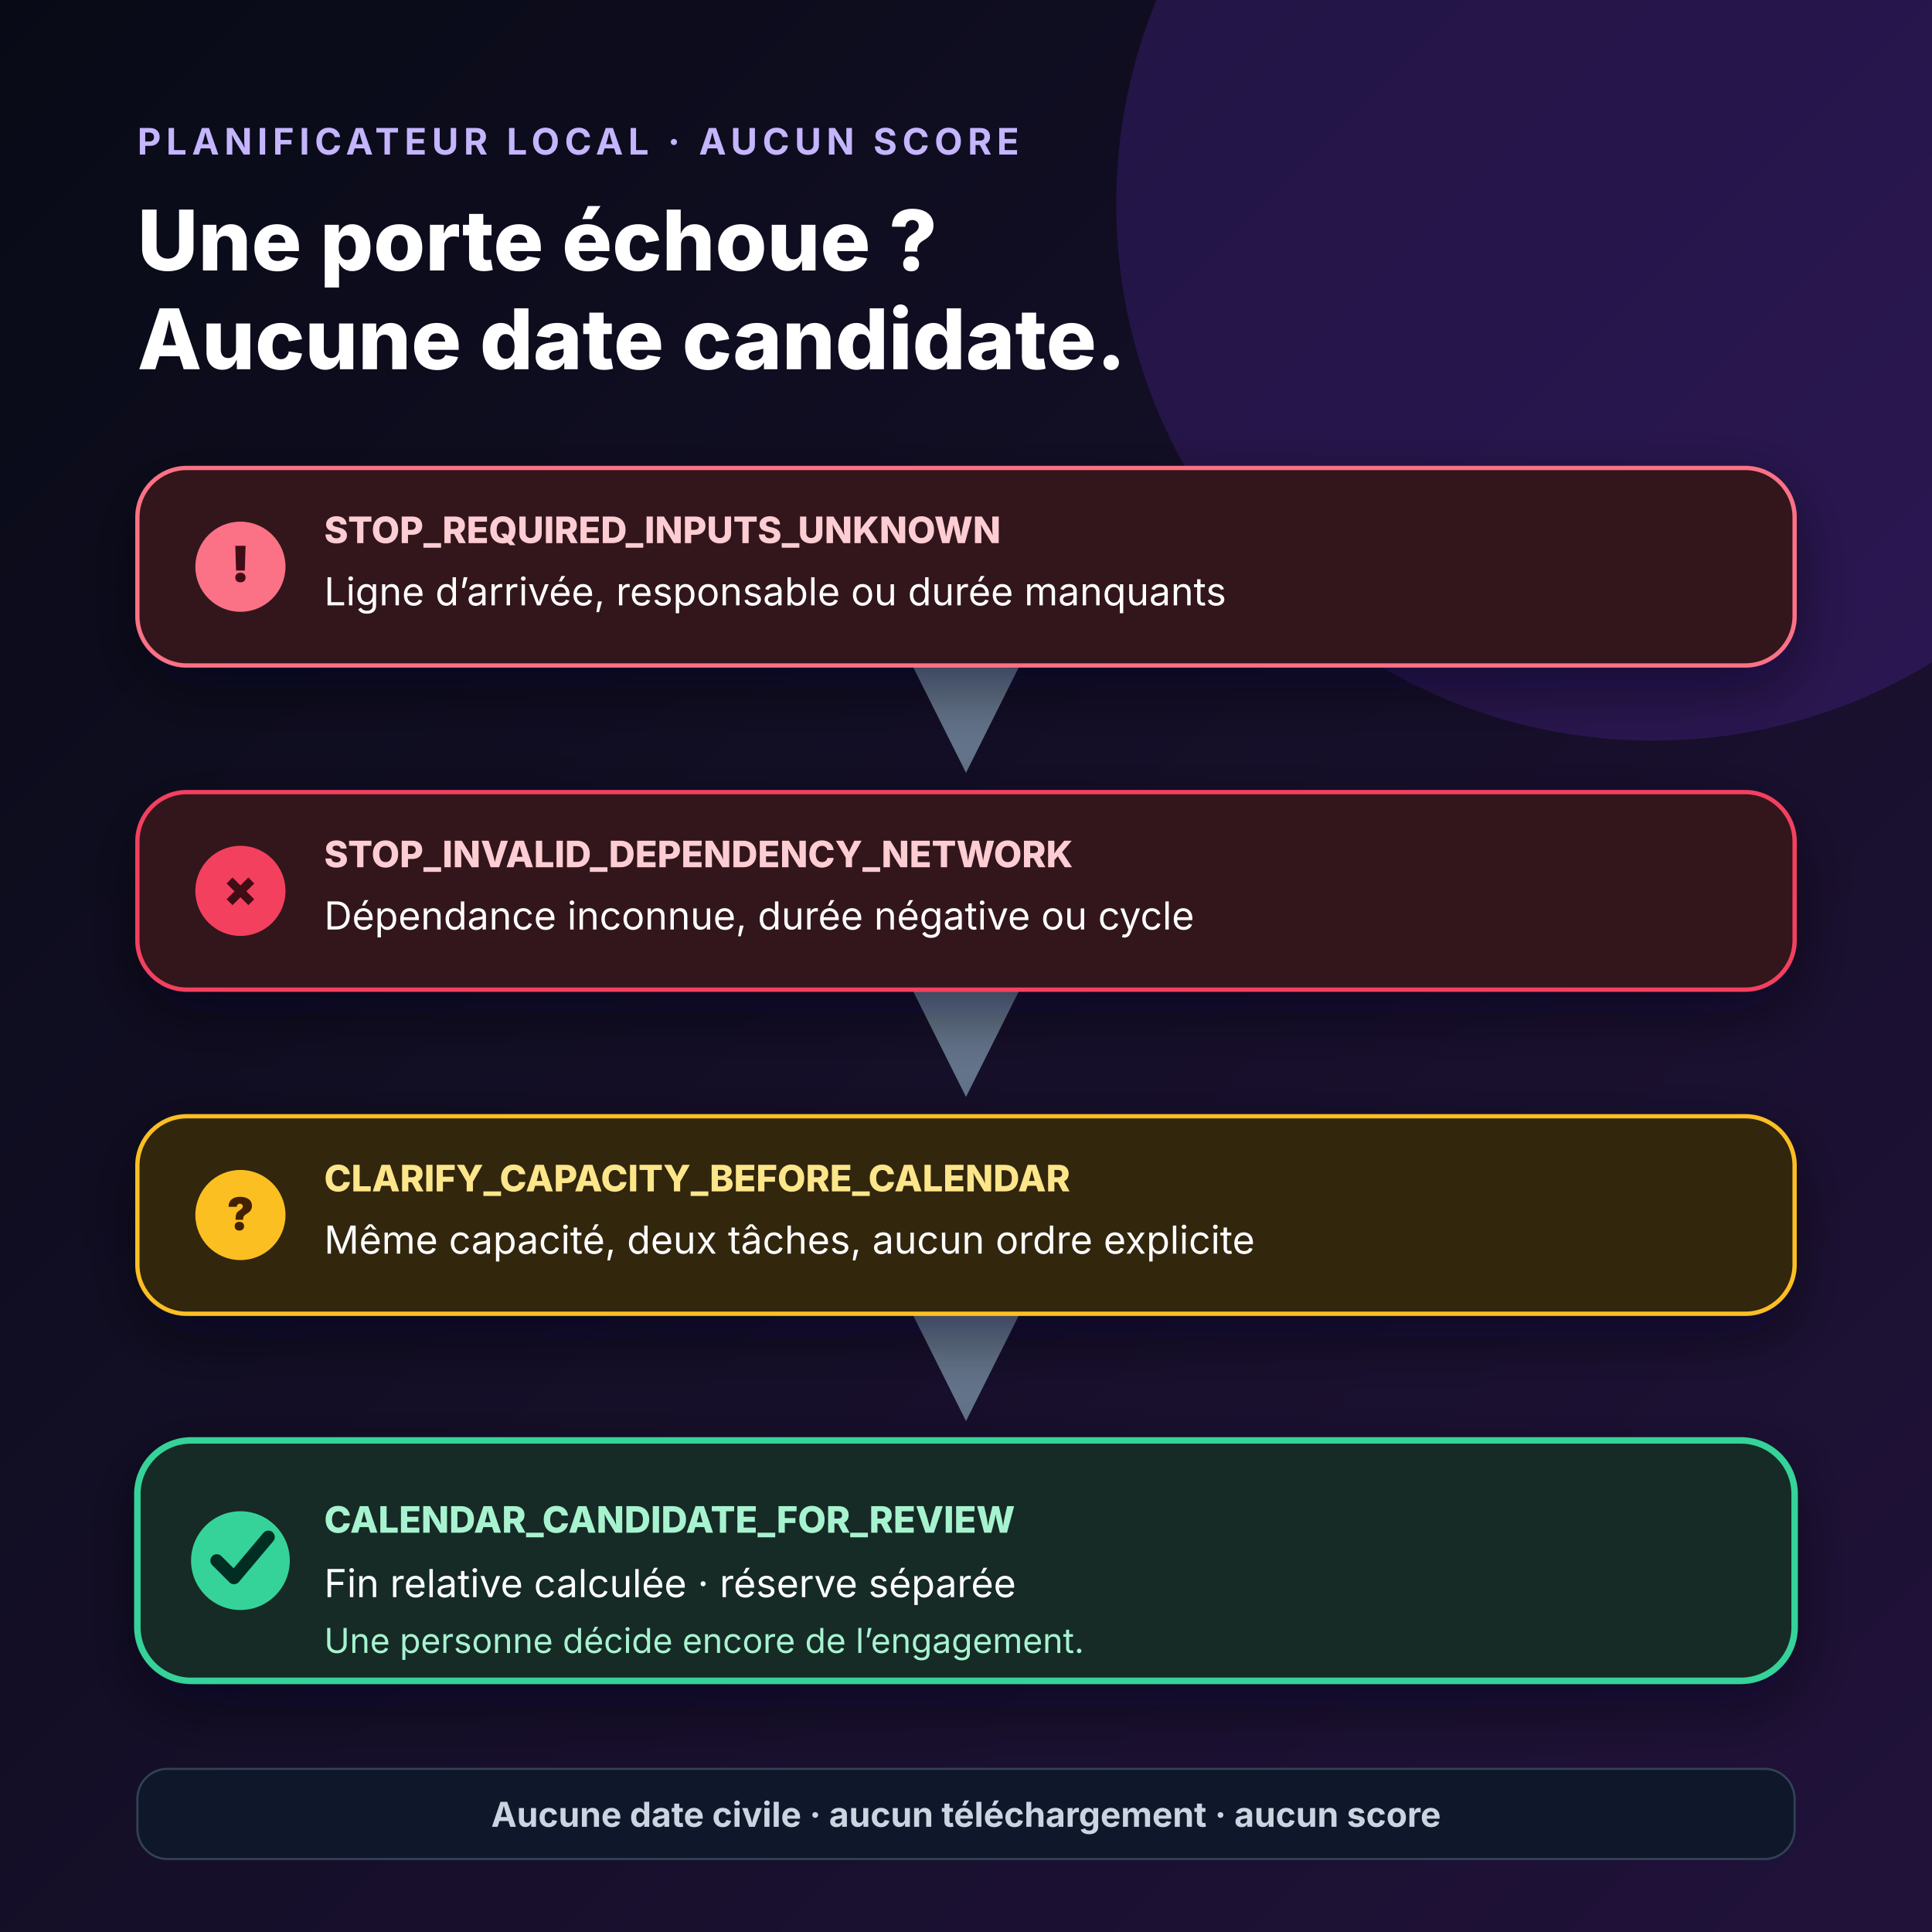
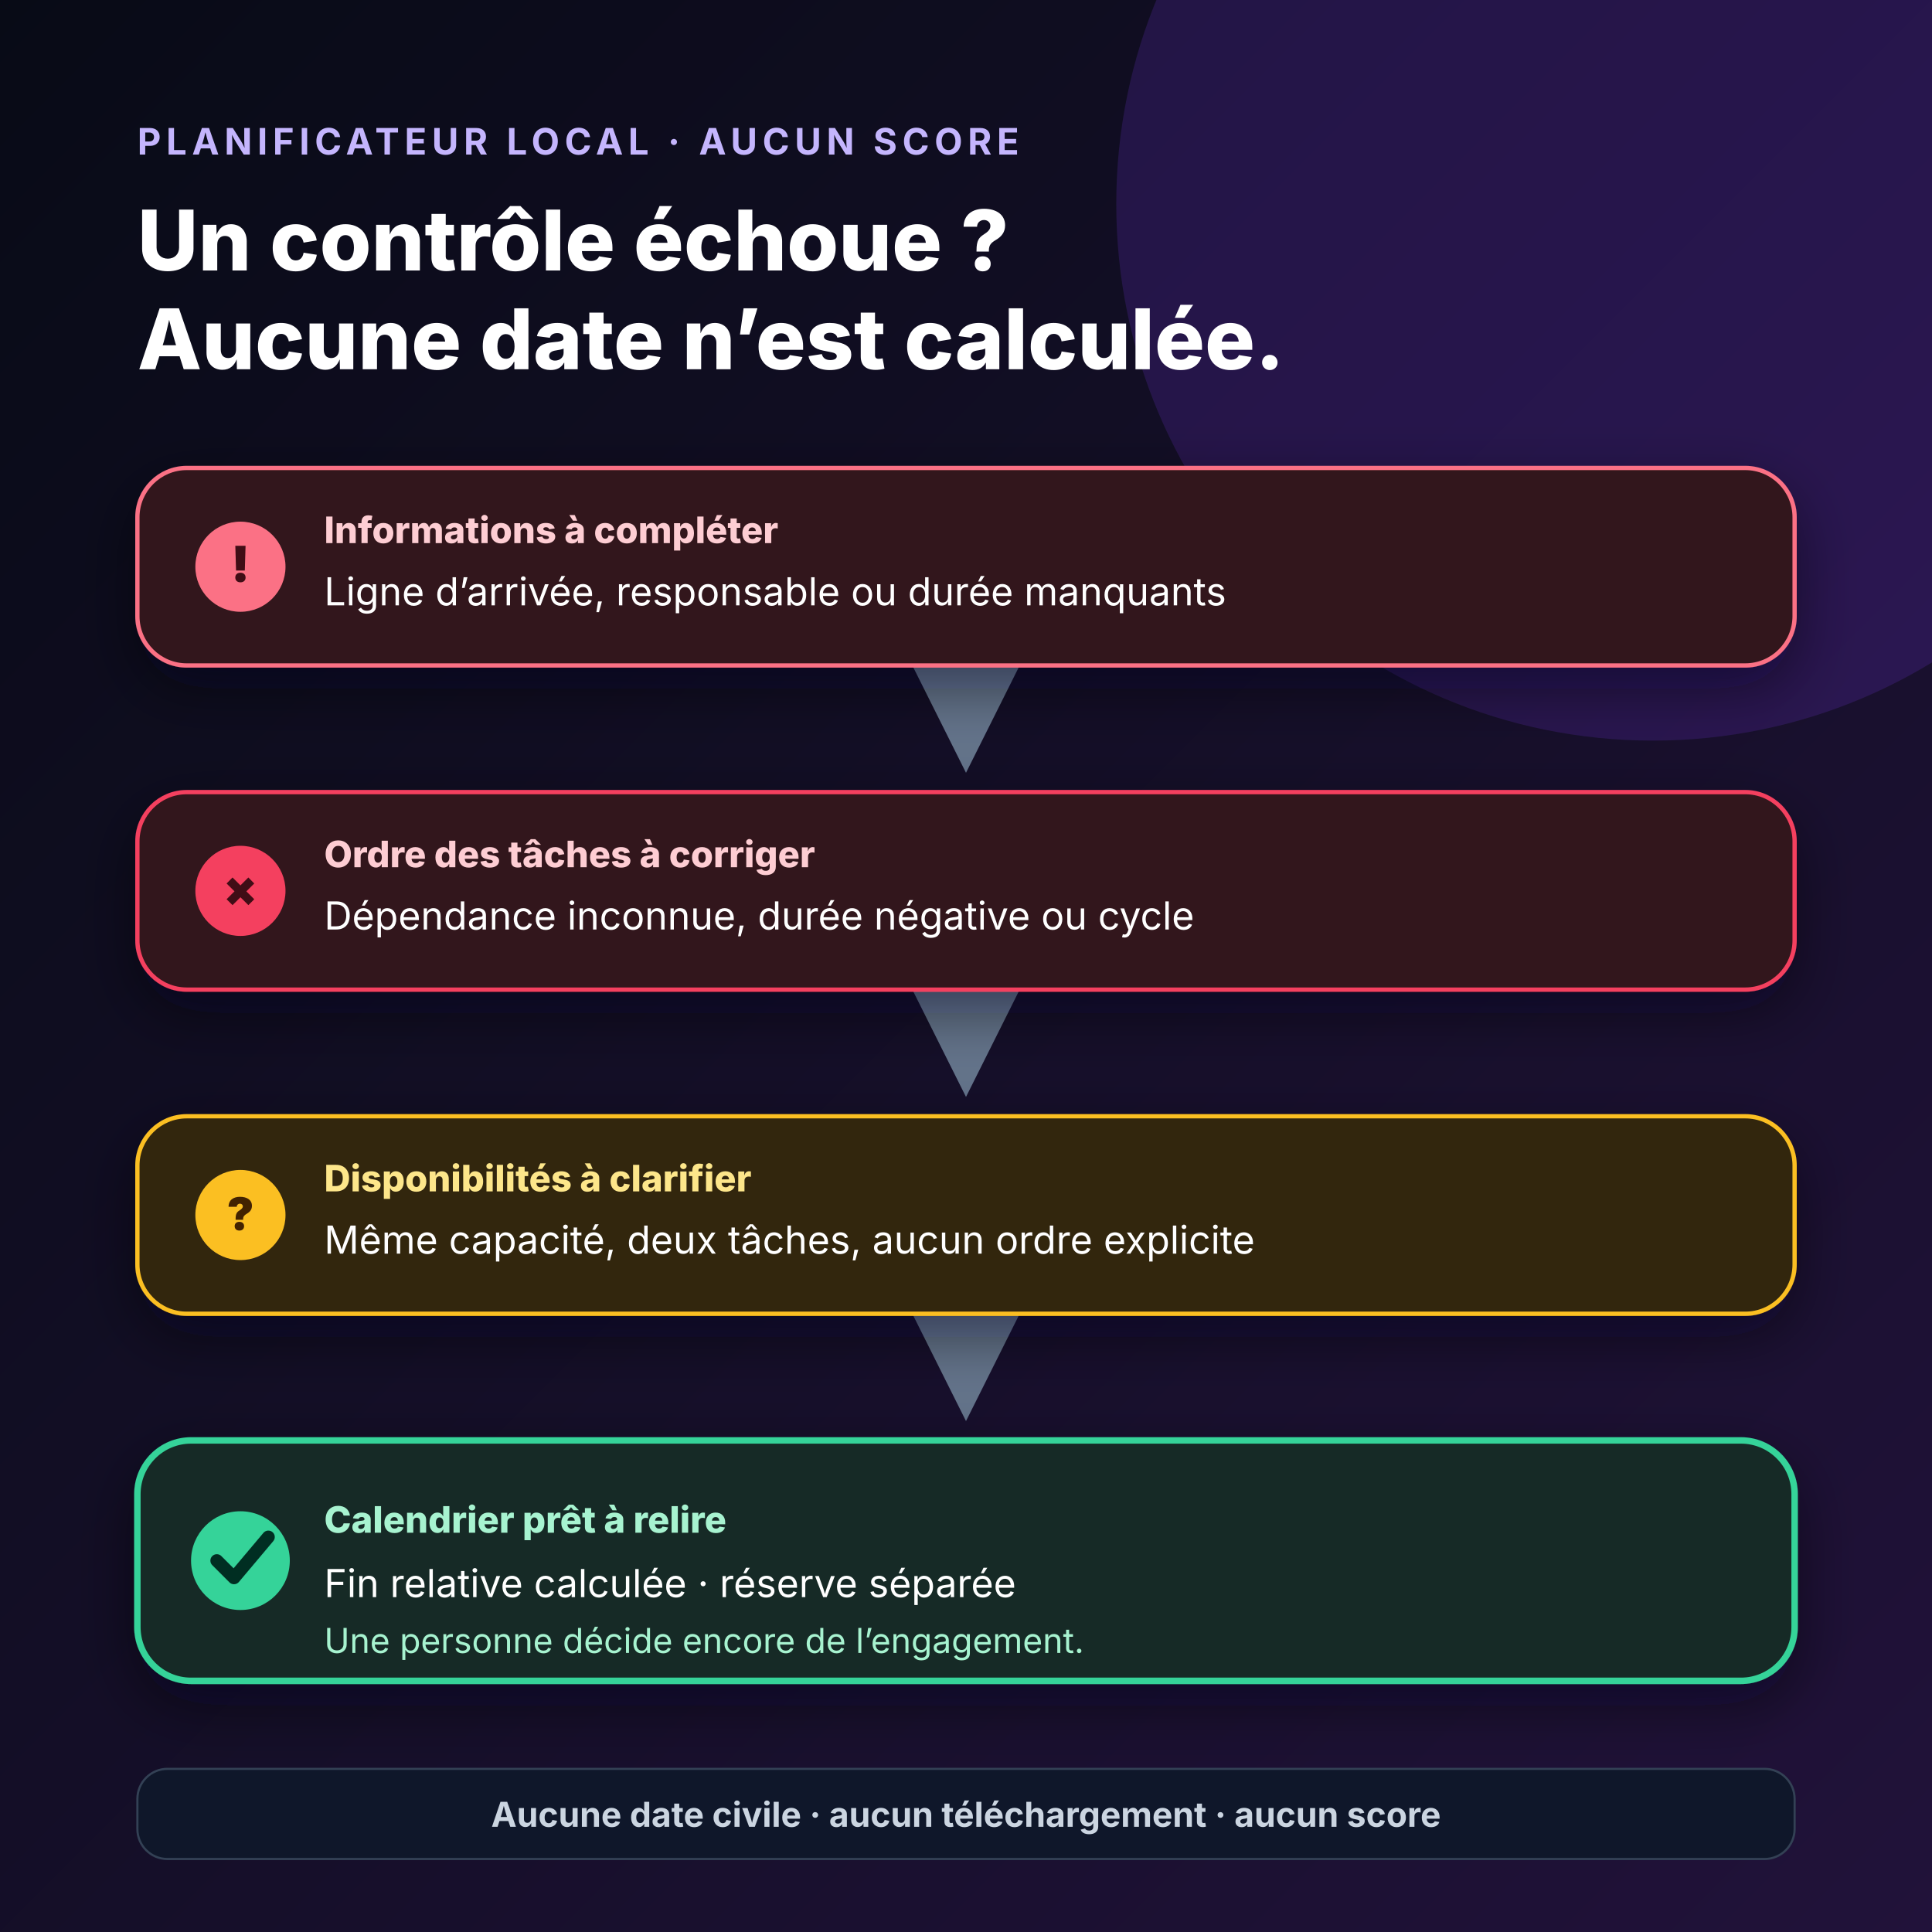
<svg xmlns="http://www.w3.org/2000/svg" width="900" height="900" viewBox="0 0 900 900" role="img" aria-labelledby="title desc">
  <defs>
    <linearGradient id="bg" x1="0" y1="0" x2="1" y2="1">
      <stop offset="0" stop-color="#080b16" />
      <stop offset="1" stop-color="#21123a" />
    </linearGradient>
    <filter id="shadow" x="-20%" y="-20%" width="140%" height="140%">
      <feDropShadow dx="0" dy="10" stdDeviation="14" flood-color="#020617" flood-opacity="0.48" />
    </filter>
    <marker id="arrow" markerWidth="12" markerHeight="12" refX="9" refY="6" orient="auto">
      <path d="M0 0L12 6L0 12Z" fill="#64748b" />
    </marker>
  </defs>
  <rect width="900" height="900" fill="url(#bg)" />
  <circle cx="770" cy="95" r="250" fill="#7c3aed" opacity="0.18" />
  <g font-family="-apple-system, BlinkMacSystemFont, 'Segoe UI', sans-serif">
    <text x="64" y="72" fill="#c4b5fd" font-size="17" font-weight="750" letter-spacing="2.4">PLANIFICATEUR LOCAL · AUCUN SCORE</text>
-     <text x="64" y="126" fill="#ffffff" font-size="39" font-weight="770">Une porte échoue ?</text>
-     <text x="64" y="172" fill="#ffffff" font-size="39" font-weight="770">Aucune date candidate.</text>
+     <text x="64" y="126" fill="#ffffff" font-size="39" font-weight="770">Un contrôle échoue ?</text>
+     <text x="64" y="172" fill="#ffffff" font-size="39" font-weight="770">Aucune date n’est calculée.</text>
    <g fill="none" stroke="#64748b" stroke-width="5" stroke-linecap="round" marker-end="url(#arrow)">
      <path d="M450 310V345" />
      <path d="M450 461V496" />
      <path d="M450 612V647" />
    </g>
    <g filter="url(#shadow)">
      <g>
        <rect x="64" y="218" width="772" height="92" rx="23" fill="#31161b" stroke="#fb7185" stroke-width="2" />
        <circle cx="112" cy="264" r="21" fill="#fb7185" />
        <text x="112" y="271" text-anchor="middle" fill="#3f0b13" font-size="23" font-weight="900">!</text>
-         <text x="151" y="253" fill="#fecdd3" font-size="17" font-weight="800">STOP_REQUIRED_INPUTS_UNKNOWN</text>
+         <text x="151" y="253" fill="#fecdd3" font-size="17" font-weight="800">Informations à compléter</text>
        <text x="151" y="282" fill="#ffffff" font-size="18">Ligne d’arrivée, responsable ou durée manquants</text>
      </g>
      <g>
        <rect x="64" y="369" width="772" height="92" rx="23" fill="#31161b" stroke="#f43f5e" stroke-width="2" />
        <circle cx="112" cy="415" r="21" fill="#f43f5e" />
        <text x="112" y="422" text-anchor="middle" fill="#3f0b13" font-size="23" font-weight="900">×</text>
-         <text x="151" y="404" fill="#fecdd3" font-size="17" font-weight="800">STOP_INVALID_DEPENDENCY_NETWORK</text>
+         <text x="151" y="404" fill="#fecdd3" font-size="17" font-weight="800">Ordre des tâches à corriger</text>
        <text x="151" y="433" fill="#ffffff" font-size="18">Dépendance inconnue, durée négative ou cycle</text>
      </g>
      <g>
        <rect x="64" y="520" width="772" height="92" rx="23" fill="#302510" stroke="#fbbf24" stroke-width="2" />
        <circle cx="112" cy="566" r="21" fill="#fbbf24" />
        <text x="112" y="573" text-anchor="middle" fill="#422006" font-size="21" font-weight="900">?</text>
-         <text x="151" y="555" fill="#fde68a" font-size="17" font-weight="800">CLARIFY_CAPACITY_BEFORE_CALENDAR</text>
+         <text x="151" y="555" fill="#fde68a" font-size="17" font-weight="800">Disponibilités à clarifier</text>
        <text x="151" y="584" fill="#ffffff" font-size="18">Même capacité, deux tâches, aucun ordre explicite</text>
      </g>
      <g>
        <rect x="64" y="671" width="772" height="112" rx="25" fill="#172c26" stroke="#34d399" stroke-width="3" />
        <circle cx="112" cy="727" r="23" fill="#34d399" />
        <path d="M101 727l8 8 16-19" fill="none" stroke="#052e24" stroke-width="6" stroke-linecap="round" stroke-linejoin="round" />
-         <text x="151" y="714" fill="#a7f3d0" font-size="17" font-weight="800">CALENDAR_CANDIDATE_FOR_REVIEW</text>
+         <text x="151" y="714" fill="#a7f3d0" font-size="17" font-weight="800">Calendrier prêt à relire</text>
        <text x="151" y="744" fill="#ffffff" font-size="18">Fin relative calculée · réserve séparée</text>
        <text x="151" y="770" fill="#a7f3d0" font-size="16">Une personne décide encore de l’engagement.</text>
      </g>
    </g>
    <rect x="64" y="824" width="772" height="42" rx="14" fill="#0f172a" stroke="#334155" />
    <text x="450" y="851" text-anchor="middle" fill="#cbd5e1" font-size="16" font-weight="700">Aucune date civile · aucun téléchargement · aucun score</text>
  </g>
</svg>
